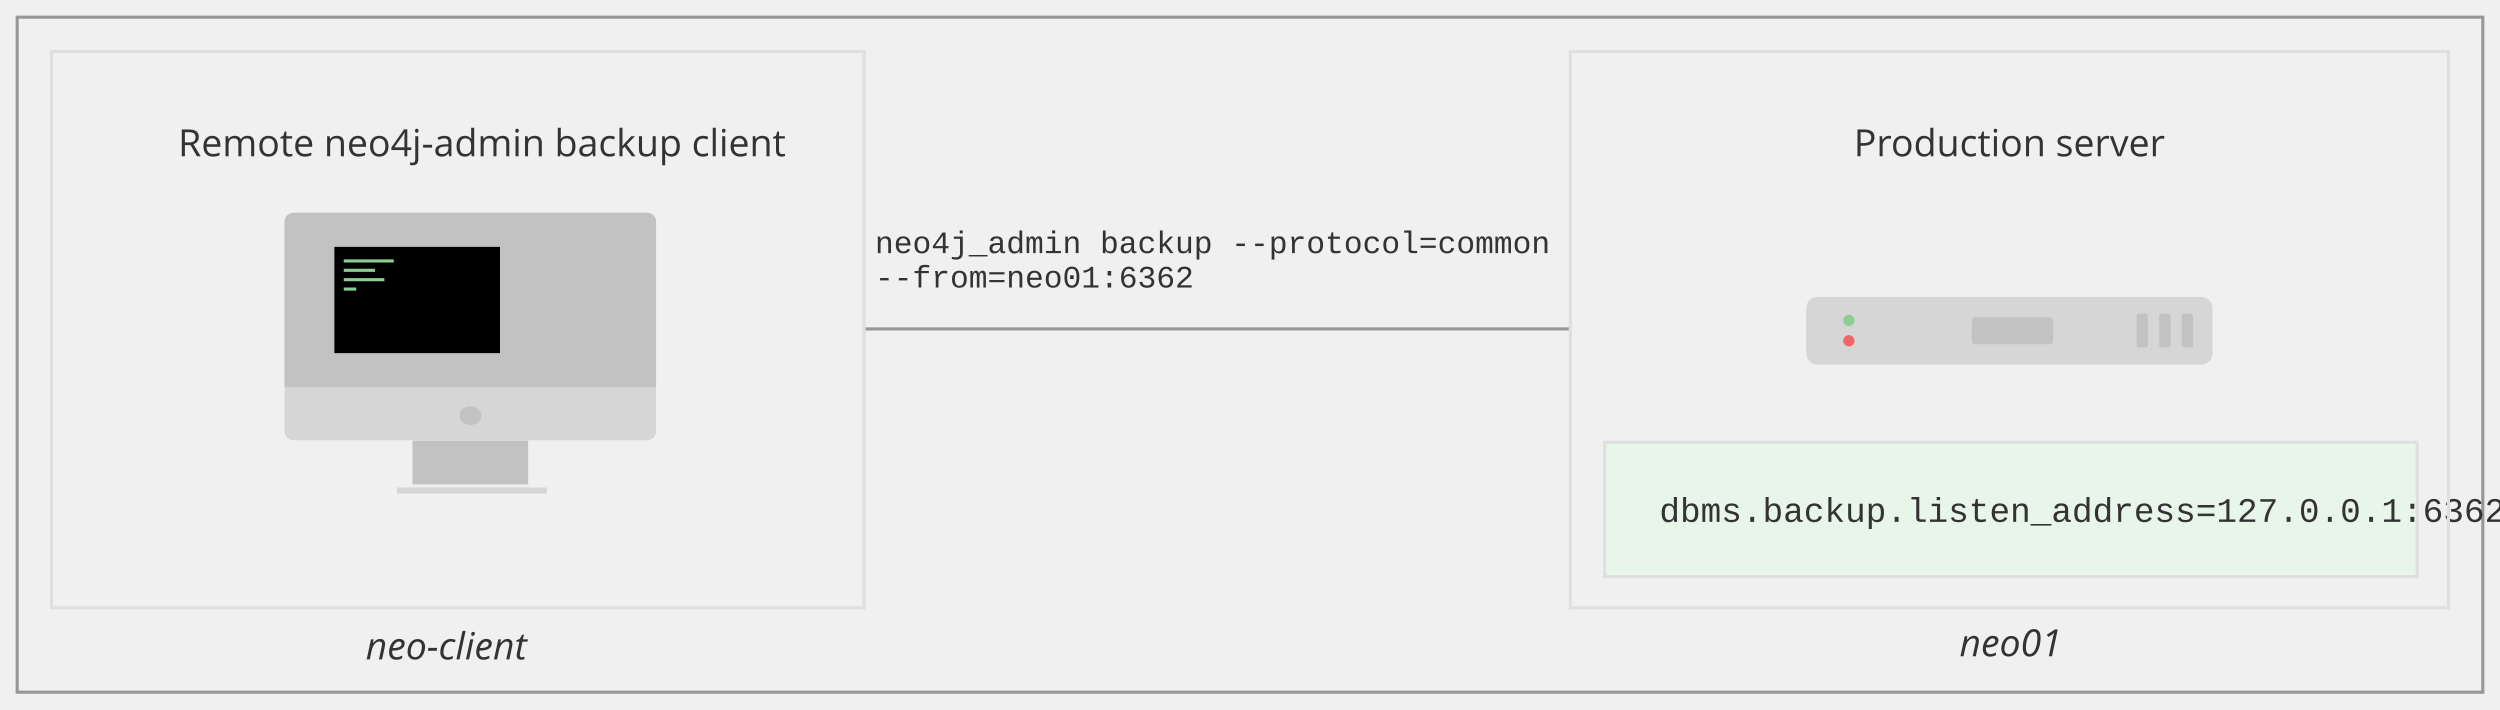
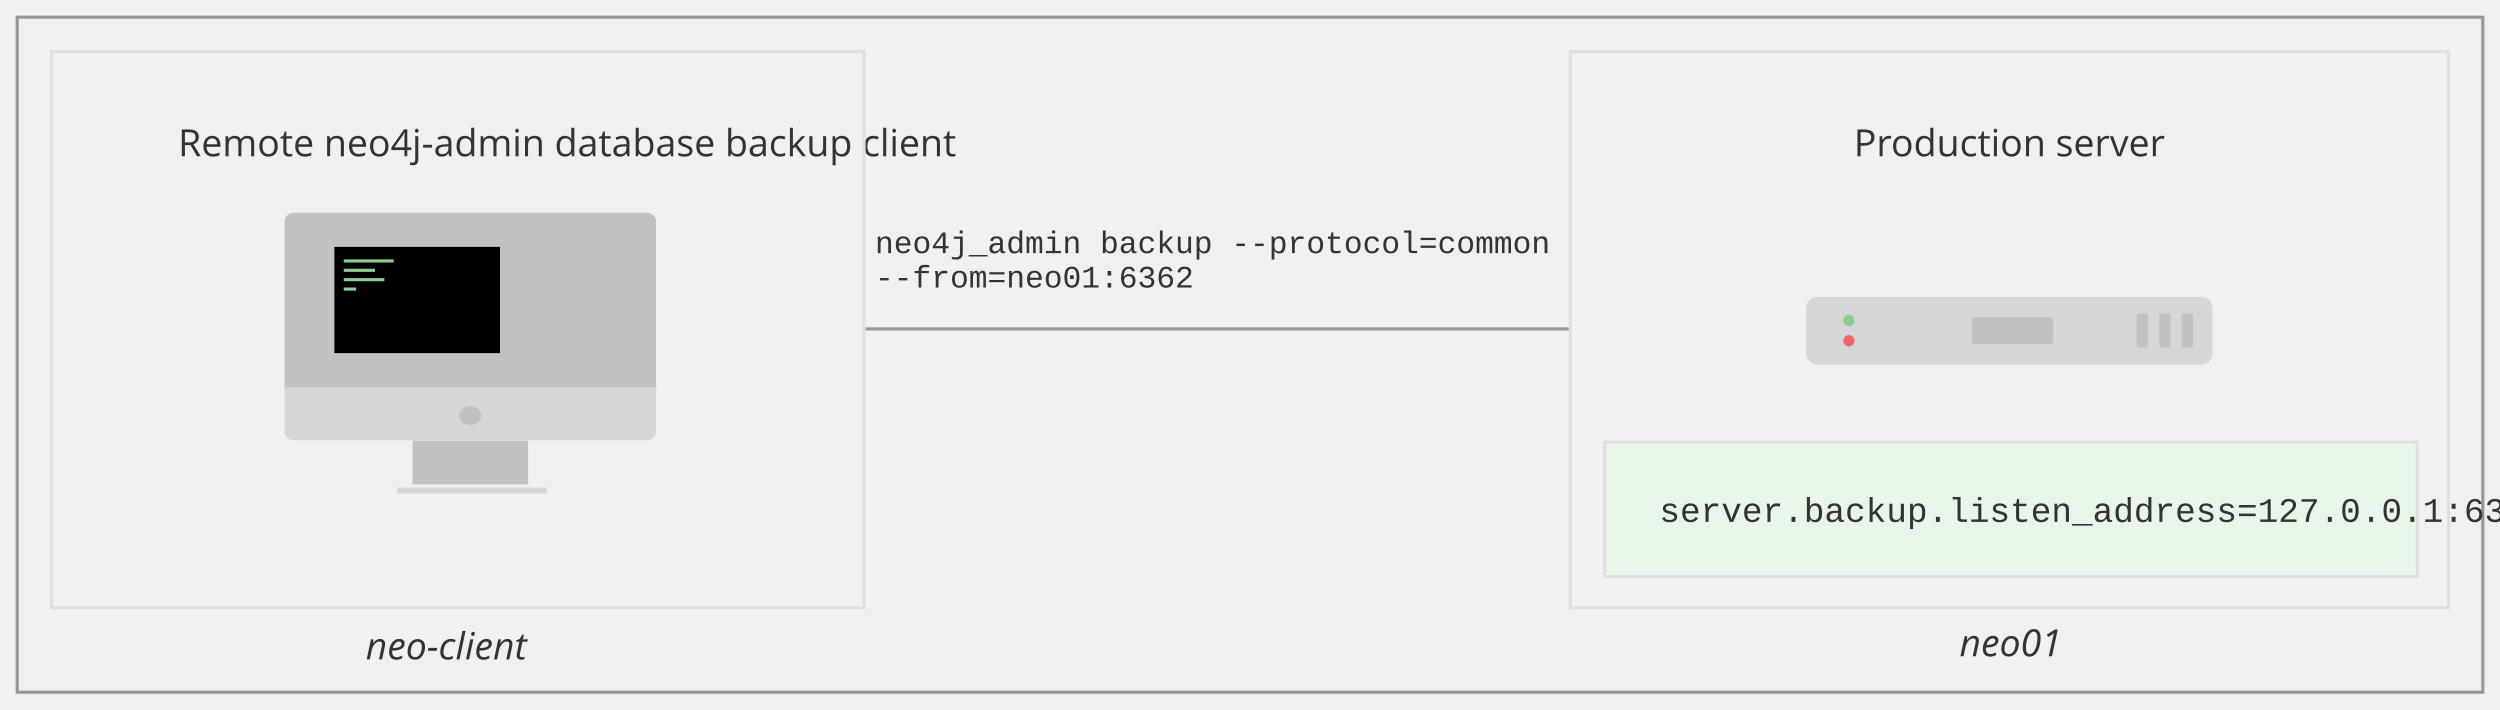
<svg xmlns="http://www.w3.org/2000/svg" xmlns:xlink="http://www.w3.org/1999/xlink" width="800px" height="227px" viewBox="0 0 800 227" version="1.1">
  <defs>
    <polygon id="path-1" points="0 0 119 0 119 72.962 0 72.962" />
    <polygon id="path-3" points="0 0 119 0 119 56 0 56" />
    <polygon id="path-5" points="0 90 119 90 119 0 0 0" />
  </defs>
  <g id="backup-separate-server" stroke="none" stroke-width="1" fill="none" fill-rule="evenodd">
    <rect id="Rectangle-45" stroke="#979797" x="5.5" y="5.5" width="789" height="216" />
    <g id="Page-1-Copy-2" transform="translate(578, 95)">
      <path d="M126.389,21.667 L3.611,21.667 C1.616,21.667 0,20.05 0,18.056 L0,3.611 C0,1.616 1.616,0 3.611,0 L126.389,0 C128.384,0 130,1.616 130,3.611 L130,18.056 C130,20.05 128.384,21.667 126.389,21.667" id="Fill-1" fill="#D6D6D6" />
      <path d="M15.444,14.038 C15.444,15.036 14.636,15.844 13.639,15.844 C12.642,15.844 11.833,15.036 11.833,14.038 C11.833,13.041 12.642,12.233 13.639,12.233 C14.636,12.233 15.444,13.041 15.444,14.038" id="Fill-3" fill="#F16667" />
      <path d="M15.444,7.538 C15.444,8.536 14.636,9.344 13.639,9.344 C12.642,9.344 11.833,8.536 11.833,7.538 C11.833,6.541 12.642,5.733 13.639,5.733 C14.636,5.733 15.444,6.541 15.444,7.538" id="Fill-5" fill="#8DCC93" />
      <path d="M108.611,16.205 L106.444,16.205 C106.045,16.205 105.722,15.882 105.722,15.483 L105.722,6.094 C105.722,5.694 106.045,5.372 106.444,5.372 L108.611,5.372 C109.01,5.372 109.333,5.694 109.333,6.094 L109.333,15.483 C109.333,15.882 109.01,16.205 108.611,16.205" id="Fill-7" fill="#C2C2C2" />
      <path d="M115.831,16.205 L113.67,16.205 C113.269,16.205 112.945,15.881 112.945,15.48 L112.945,6.097 C112.945,5.696 113.269,5.372 113.67,5.372 L115.831,5.372 C116.231,5.372 116.556,5.696 116.556,6.097 L116.556,15.48 C116.556,15.881 116.231,16.205 115.831,16.205" id="Fill-9" fill="#C2C2C2" />
      <path d="M123.059,16.205 L120.885,16.205 C120.488,16.205 120.167,15.883 120.167,15.486 L120.167,6.09 C120.167,5.693 120.488,5.372 120.885,5.372 L123.059,5.372 C123.456,5.372 123.778,5.693 123.778,6.09 L123.778,15.486 C123.778,15.883 123.456,16.205 123.059,16.205" id="Fill-11" fill="#C2C2C2" />
      <path d="M79,7.581 L79,14.086 C79,14.683 78.516,15.167 77.92,15.167 L54.08,15.167 C53.484,15.167 53,14.683 53,14.086 L53,7.581 C53,6.984 53.484,6.5 54.08,6.5 L77.92,6.5 C78.516,6.5 79,6.984 79,7.581" id="Fill-13" fill="#C2C2C2" />
    </g>
    <rect id="Rectangle-44" stroke="#DFDFDF" fill="#E8F5E9" x="513.5" y="141.5" width="260" height="43" />
-     <text id="dbms.backup.listen_address=" font-family="CourierNewPSMT, Courier New" font-size="11" font-weight="normal" fill="#333333">
-       <tspan x="531" y="167">dbms.backup.listen_address=127.0.0.1:6362</tspan>
+     <text id="server.backup.listen_address=" font-family="CourierNewPSMT, Courier New" font-size="11" font-weight="normal" fill="#333333">
+       <tspan x="531" y="167">server.backup.listen_address=127.0.0.1:6362</tspan>
    </text>
    <text id="Remote-neo4j-admin-b" font-family="OpenSans-Regular, Open Sans" font-size="12" font-weight="normal" fill="#333333">
-       <tspan x="57" y="50">Remote neo4j-admin backup client</tspan>
+       <tspan x="57" y="50">Remote neo4j-admin database backup client</tspan>
    </text>
    <rect id="Rectangle-43" stroke="#DFDFDF" x="16.5" y="16.5" width="260" height="178" />
    <rect id="Rectangle-43" stroke="#DFDFDF" x="502.5" y="16.5" width="281" height="178" />
    <g id="Group-2" transform="translate(91, 68)">
      <g id="Page-1">
        <g id="Group-3">
          <mask id="mask-2" fill="white">
            <use xlink:href="#path-1" />
          </mask>
          <g id="Clip-2" />
          <path d="M115.694,72.962 L3.305,72.962 C1.48,72.962 -0,71.601 -0,69.92 L-0,3.041 C-0,1.362 1.48,-0 3.305,-0 L115.694,-0 C117.52,-0 119,1.362 119,3.041 L119,69.92 C119,71.601 117.52,72.962 115.694,72.962" id="Fill-1" fill="#D6D6D6" mask="url(#mask-2)" />
        </g>
        <path d="M59.5,62 C61.433,62 63,63.343 63,65 C63,66.657 61.433,68 59.5,68 C57.567,68 56,66.657 56,65 C56,63.343 57.567,62 59.5,62" id="Fill-4" fill="#C2C2C2" />
        <g id="Group-8">
          <mask id="mask-4" fill="white">
            <use xlink:href="#path-3" />
          </mask>
          <g id="Clip-7" />
          <path d="M119,3.043 L119,56 L-0,56 L-0,3.043 C-0,1.362 1.48,0 3.305,0 L115.694,0 C117.52,0 119,1.362 119,3.043" id="Fill-6" fill="#C2C2C2" mask="url(#mask-4)" />
        </g>
        <mask id="mask-6" fill="white">
          <use xlink:href="#path-5" />
        </mask>
        <g id="Clip-10" />
        <polygon id="Fill-9" fill="#C2C2C2" mask="url(#mask-6)" points="41 87 78 87 78 73 41 73" />
        <polygon id="Fill-11" fill="#D6D6D6" mask="url(#mask-6)" points="36 90 84 90 84 88 36 88" />
        <rect id="Rectangle-46" stroke="#000000" fill="#000000" mask="url(#mask-6)" x="16.5" y="11.5" width="52" height="33" />
      </g>
      <path d="M19.5,15.5 L34.5,15.5" id="Line-2" stroke="#8DCC93" stroke-linecap="square" />
      <path d="M19.5,18.5 L28.5,18.5" id="Line-2" stroke="#8DCC93" stroke-linecap="square" />
      <path d="M19.5,21.5 L31.5,21.5" id="Line-2" stroke="#8DCC93" stroke-linecap="square" />
      <path d="M19.5,24.5 L22.5,24.5" id="Line-2" stroke="#8DCC93" stroke-linecap="square" />
    </g>
    <text id="neo4j_admin-backup--" font-family="CourierNewPSMT, Courier New" font-size="10" font-weight="normal" fill="#333333">
      <tspan x="280" y="81">neo4j_admin backup --protocol=common</tspan>
      <tspan x="280" y="92">                   --from=neo01:6362</tspan>
    </text>
    <path d="M277.5,105.25 L501.5,105.25" id="Line-36" stroke="#979797" stroke-linecap="square" fill-rule="nonzero" />
    <text id="Production-server" font-family="OpenSans-Regular, Open Sans" font-size="12" font-weight="normal" fill="#333333">
      <tspan x="593.219" y="50">Production server</tspan>
    </text>
    <text id="neo01" font-family="OpenSans-Italic, Open Sans" font-size="12" font-style="italic" font-weight="normal" fill="#333333">
      <tspan x="627" y="210">neo01</tspan>
    </text>
    <text id="neo-client" font-family="OpenSans-Italic, Open Sans" font-size="12" font-style="italic" font-weight="normal" fill="#333333">
      <tspan x="117" y="211">neo-client</tspan>
    </text>
  </g>
</svg>
